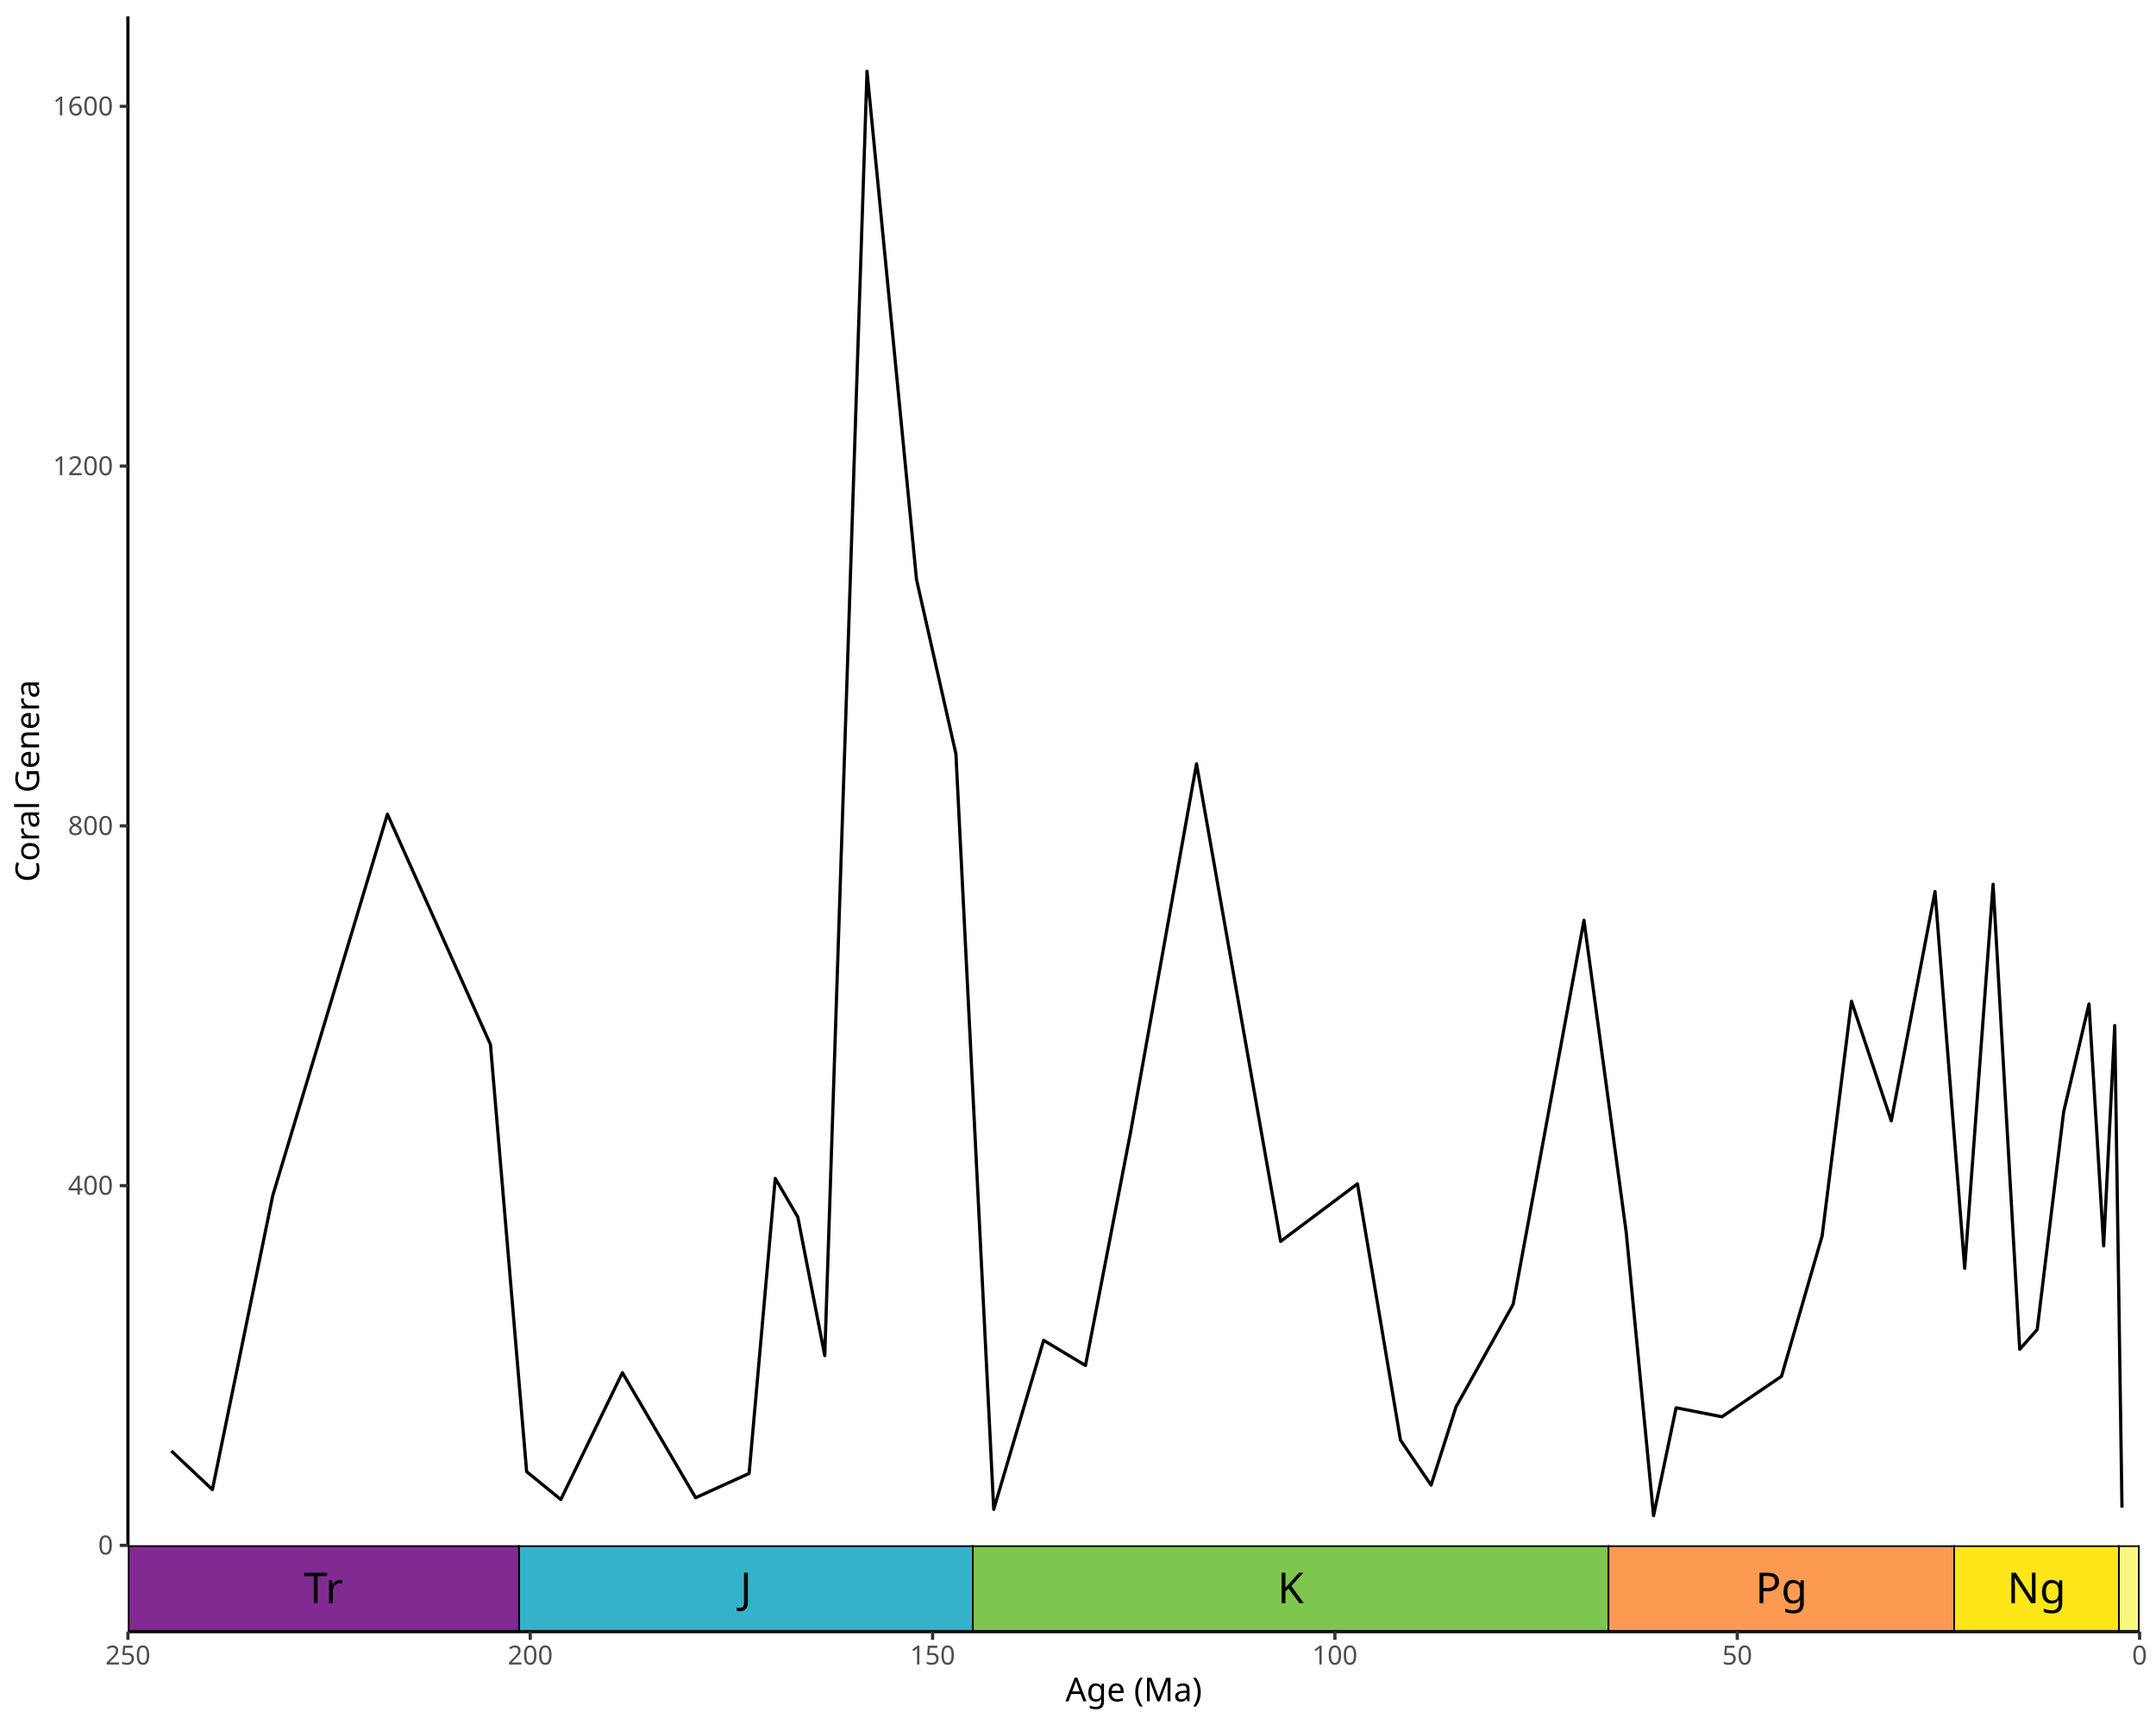
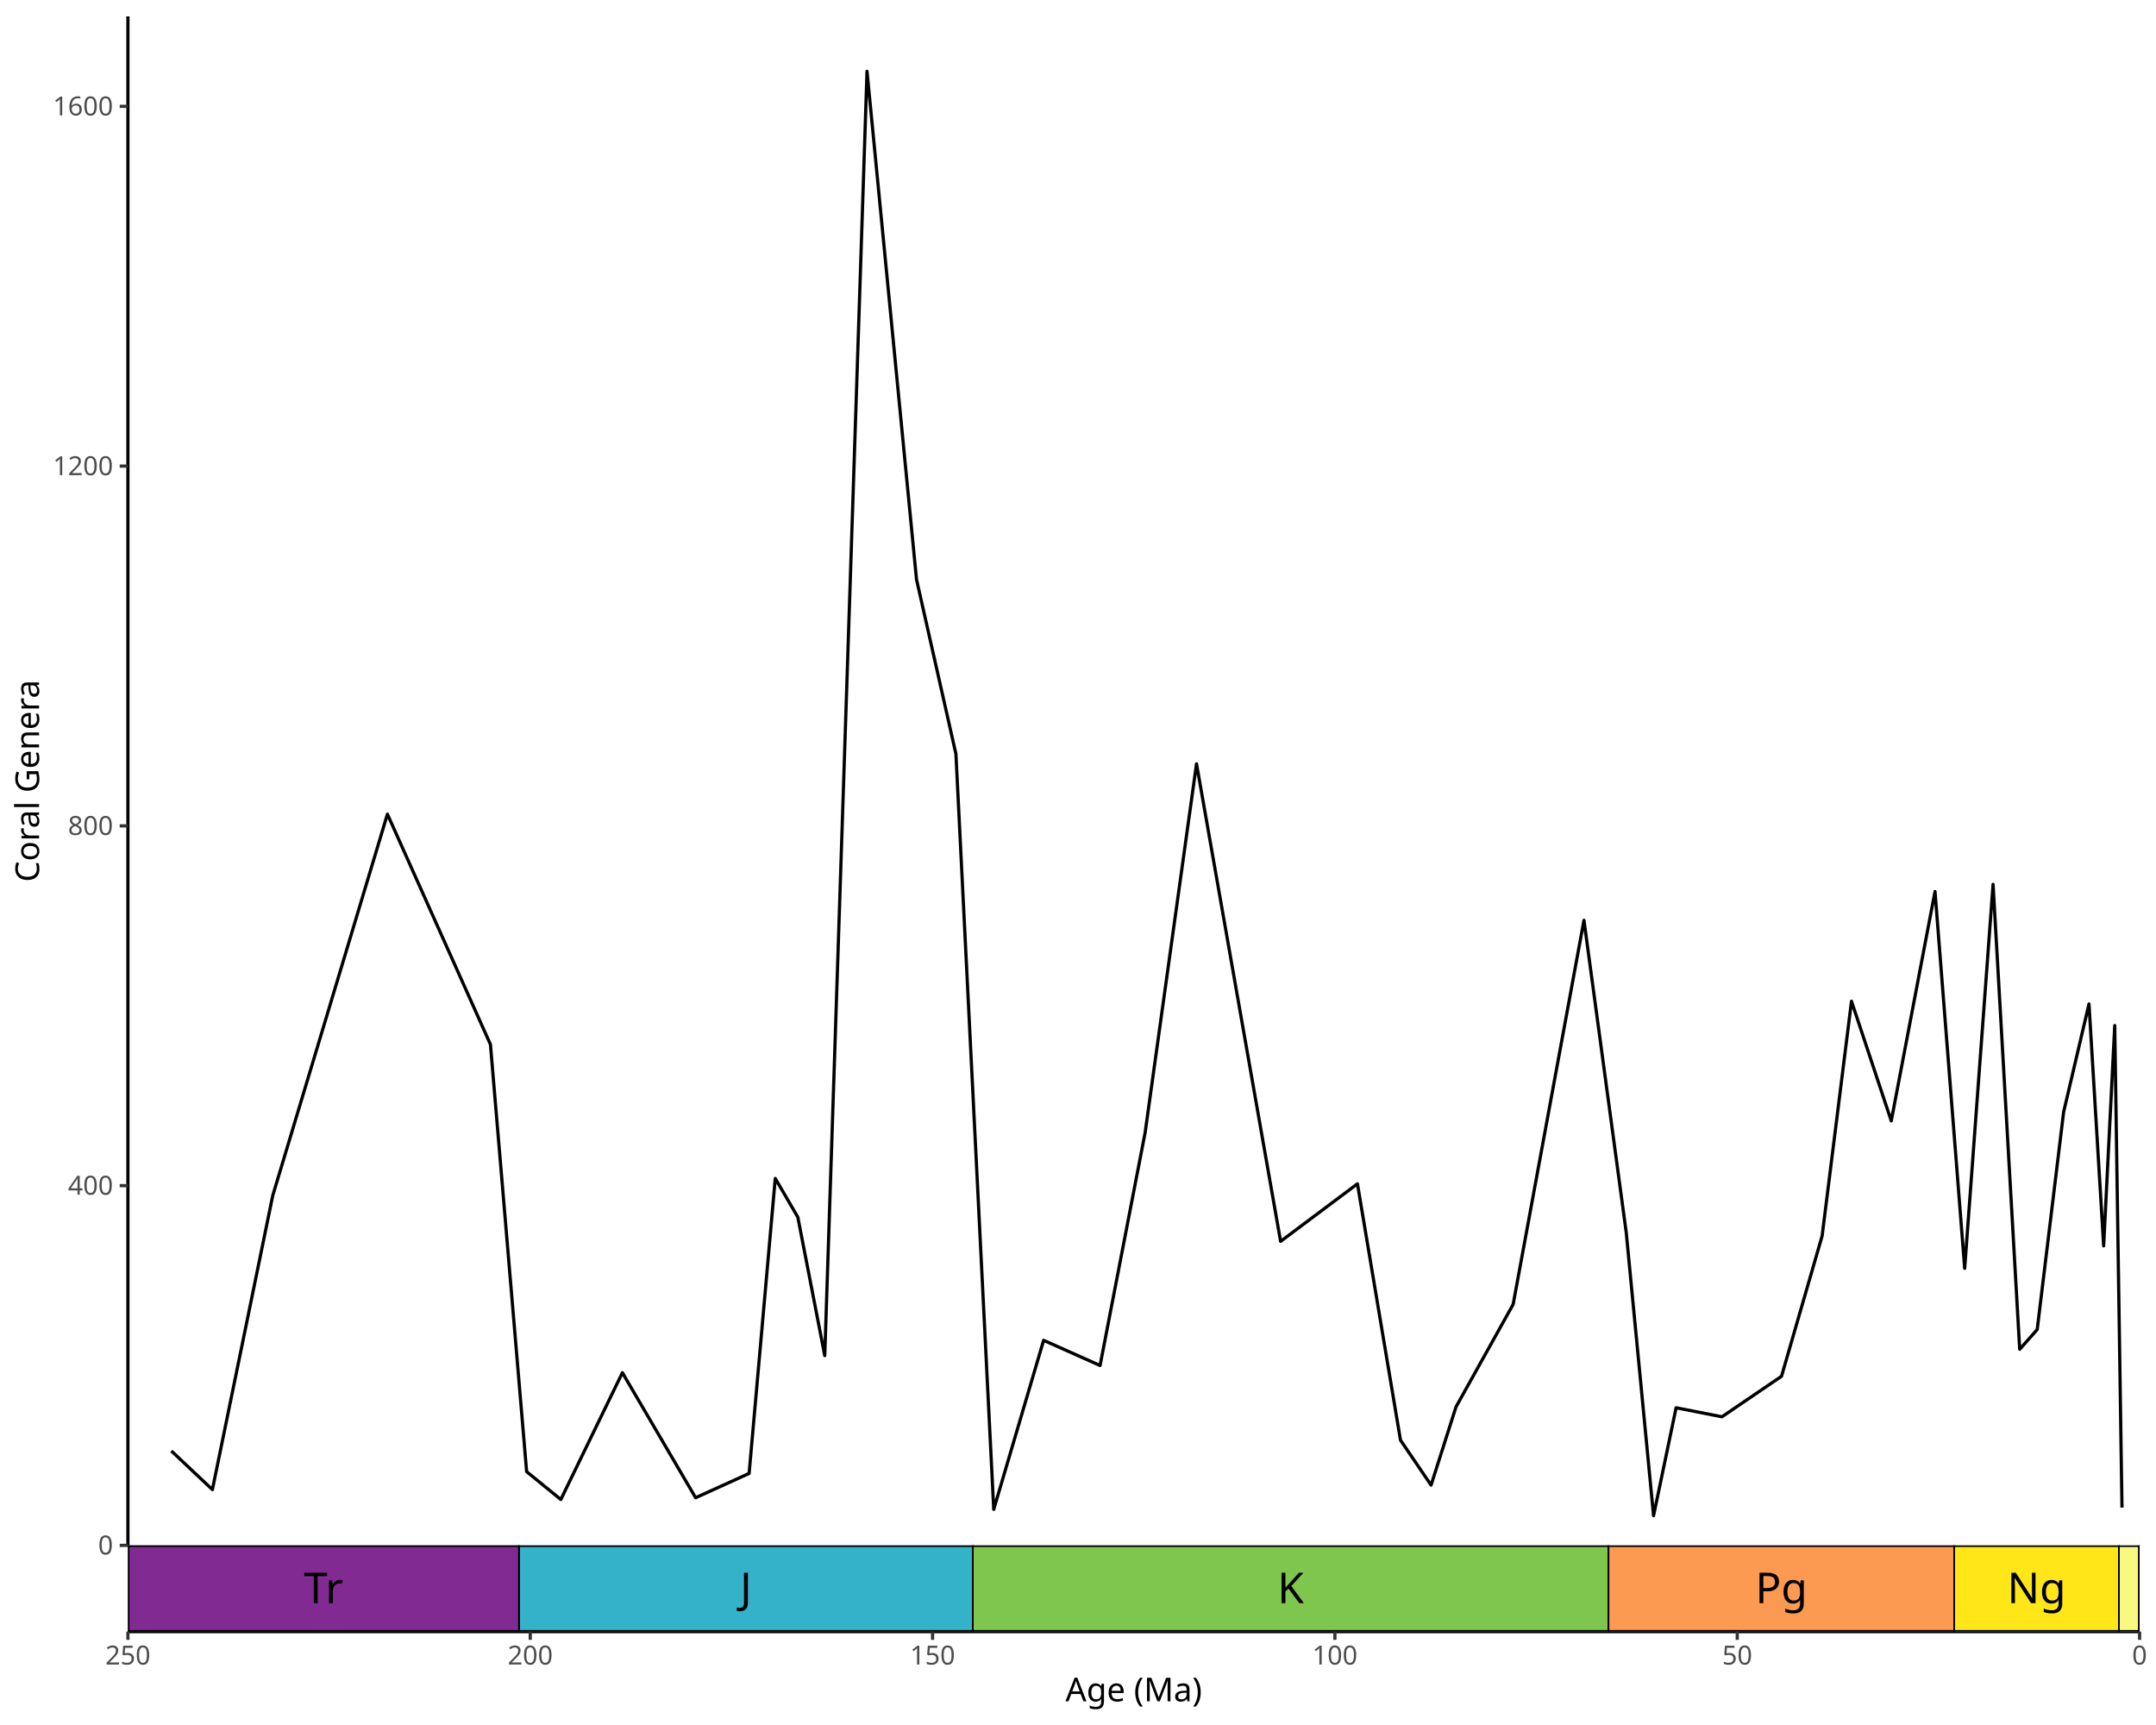
<svg xmlns="http://www.w3.org/2000/svg" class="svglite" data-engine-version="2.0" width="720.00pt" height="576.00pt" viewBox="0 0 720.00 576.00">
  <defs>
    <style type="text/css">
    .svglite line, .svglite polyline, .svglite polygon, .svglite path, .svglite rect, .svglite circle {
      fill: none;
      stroke: #000000;
      stroke-linecap: round;
      stroke-linejoin: round;
      stroke-miterlimit: 10.00;
    }
  </style>
  </defs>
  <rect width="100%" height="100%" style="stroke: none; fill: #FFFFFF;" />
  <defs>
    <clipPath id="cpMC4wMHw3MjAuMDB8MC4wMHw1NzYuMDA=">
      <rect x="0.00" y="0.00" width="720.00" height="576.00" />
    </clipPath>
  </defs>
  <g clip-path="url(#cpMC4wMHw3MjAuMDB8MC4wMHw1NzYuMDA=)">
    <rect x="0" y="0.00" width="720.00" height="576.00" style="stroke-width: 1.07; stroke: #FFFFFF; fill: #FFFFFF;" />
  </g>
  <defs>
    <clipPath id="cpNDIuNzJ8NzE0LjUyfDUuNDh8NTE2LjAy">
      <rect x="42.72" y="5.48" width="671.80" height="510.54" />
    </clipPath>
  </defs>
  <g clip-path="url(#cpNDIuNzJ8NzE0LjUyfDUuNDh8NTE2LjAy)">
    <rect x="42.72" y="5.48" width="671.80" height="510.54" style="stroke-width: 1.07; stroke: none; fill: #FFFFFF;" />
-     <polyline points="57.23,484.49 70.93,497.40 91.09,399.20 129.38,271.86 163.78,348.74 175.87,491.40 187.29,500.71 207.85,458.36 232.30,500.11 250.17,492.00 258.90,393.49 266.43,406.41 275.43,452.66 289.54,23.80 306.07,193.48 319.23,251.74 331.86,504.01 348.52,447.55 362.50,455.96 377.54,378.18 399.58,255.05 427.66,414.51 453.32,395.29 467.70,480.89 477.91,495.90 486.24,469.77 505.32,435.54 528.97,307.30 543.08,411.51 552.21,506.11 559.74,470.07 575.05,473.08 594.94,459.56 608.50,412.71 618.31,334.33 631.59,374.27 646.20,297.69 656.11,423.52 665.60,295.29 674.49,450.55 680.33,443.95 689.16,371.27 697.62,335.23 702.52,416.02 706.22,342.44 708.64,503.41 " style="stroke-width: 1.07; stroke-linecap: butt;" />
+     <polyline points="57.23,484.49 70.93,497.40 91.09,399.20 129.38,271.86 163.78,348.74 175.87,491.40 187.29,500.71 207.85,458.36 232.30,500.11 250.17,492.00 258.90,393.49 266.43,406.41 275.43,452.66 289.54,23.80 306.07,193.48 319.23,251.74 331.86,504.01 348.52,447.55 367.37,455.96 382.42,378.18 399.58,255.05 427.66,414.51 453.32,395.29 467.70,480.89 477.91,495.90 486.24,469.77 505.32,435.54 528.97,307.30 543.08,411.51 552.21,506.11 559.74,470.07 575.05,473.08 594.94,459.56 608.50,412.71 618.31,334.33 631.59,374.27 646.20,297.69 656.11,423.52 665.59,295.29 674.48,450.55 680.33,443.95 689.16,371.27 697.62,335.23 702.52,416.02 706.22,342.44 708.64,503.41 " style="stroke-width: 1.07; stroke-linecap: butt;" />
  </g>
  <g clip-path="url(#cpMC4wMHw3MjAuMDB8MC4wMHw1NzYuMDA=)">
</g>
  <defs>
    <clipPath id="cpMC4wMHw1LjQ4fDAuMDB8NS40OA==">
      <rect x="0" y="0.00" width="5.48" height="5.48" />
    </clipPath>
  </defs>
  <g clip-path="url(#cpMC4wMHw1LjQ4fDAuMDB8NS40OA==)">
</g>
  <g clip-path="url(#cpMC4wMHw3MjAuMDB8MC4wMHw1NzYuMDA=)">
</g>
  <defs>
    <clipPath id="cpMC4wMHw1LjQ4fDUuNDh8NS40OA==">
      <rect x="0" y="5.48" width="5.48" height="0.00" />
    </clipPath>
  </defs>
  <g clip-path="url(#cpMC4wMHw1LjQ4fDUuNDh8NS40OA==)">
</g>
  <g clip-path="url(#cpMC4wMHw3MjAuMDB8MC4wMHw1NzYuMDA=)">
</g>
  <g clip-path="url(#cpMC4wMHw1LjQ4fDUuNDh8NS40OA==)">
</g>
  <g clip-path="url(#cpMC4wMHw3MjAuMDB8MC4wMHw1NzYuMDA=)">
</g>
  <defs>
    <clipPath id="cpMC4wMHw1LjQ4fDUuNDh8NTE2LjAy">
      <rect x="0" y="5.48" width="5.48" height="510.54" />
    </clipPath>
  </defs>
  <g clip-path="url(#cpMC4wMHw1LjQ4fDUuNDh8NTE2LjAy)">
</g>
  <defs>
    <clipPath id="cpMC4wMHwwLjAwfDUuNDh8NTE2LjAy">
      <rect x="0" y="5.48" width="0.00" height="510.54" />
    </clipPath>
  </defs>
  <g clip-path="url(#cpMC4wMHwwLjAwfDUuNDh8NTE2LjAy)">
</g>
  <g clip-path="url(#cpMC4wMHw1LjQ4fDUuNDh8NTE2LjAy)">
</g>
  <g clip-path="url(#cpMC4wMHw3MjAuMDB8MC4wMHw1NzYuMDA=)">
</g>
  <defs>
    <clipPath id="cpMC4wMHw1LjQ4fDU0NC44Mnw1NTcuNzk=">
      <rect x="0" y="544.82" width="5.48" height="12.97" />
    </clipPath>
  </defs>
  <g clip-path="url(#cpMC4wMHw1LjQ4fDU0NC44Mnw1NTcuNzk=)">
</g>
  <g clip-path="url(#cpMC4wMHw3MjAuMDB8MC4wMHw1NzYuMDA=)">
</g>
  <defs>
    <clipPath id="cpMC4wMHw1LjQ4fDU1Ny43OXw1NzAuNTI=">
      <rect x="0" y="557.79" width="5.48" height="12.73" />
    </clipPath>
  </defs>
  <g clip-path="url(#cpMC4wMHw1LjQ4fDU1Ny43OXw1NzAuNTI=)">
</g>
  <g clip-path="url(#cpMC4wMHw3MjAuMDB8MC4wMHw1NzYuMDA=)">
</g>
  <defs>
    <clipPath id="cpMC4wMHw1LjQ4fDU3MC41Mnw1NzYuMDA=">
      <rect x="0" y="570.52" width="5.48" height="5.48" />
    </clipPath>
  </defs>
  <g clip-path="url(#cpMC4wMHw1LjQ4fDU3MC41Mnw1NzYuMDA=)">
</g>
  <g clip-path="url(#cpMC4wMHw3MjAuMDB8MC4wMHw1NzYuMDA=)">
</g>
  <defs>
    <clipPath id="cpNS40OHwxOC4yMXwwLjAwfDUuNDg=">
      <rect x="5.48" y="0.00" width="12.73" height="5.48" />
    </clipPath>
  </defs>
  <g clip-path="url(#cpNS40OHwxOC4yMXwwLjAwfDUuNDg=)">
</g>
  <g clip-path="url(#cpMC4wMHw3MjAuMDB8MC4wMHw1NzYuMDA=)">
</g>
  <defs>
    <clipPath id="cpNS40OHwxOC4yMXw1LjQ4fDUuNDg=">
      <rect x="5.48" y="5.48" width="12.73" height="0.00" />
    </clipPath>
  </defs>
  <g clip-path="url(#cpNS40OHwxOC4yMXw1LjQ4fDUuNDg=)">
</g>
  <g clip-path="url(#cpMC4wMHw3MjAuMDB8MC4wMHw1NzYuMDA=)">
</g>
  <g clip-path="url(#cpNS40OHwxOC4yMXw1LjQ4fDUuNDg=)">
</g>
  <g clip-path="url(#cpMC4wMHw3MjAuMDB8MC4wMHw1NzYuMDA=)">
</g>
  <defs>
    <clipPath id="cpNS40OHwxOC4yMXw1LjQ4fDUxNi4wMg==">
      <rect x="5.48" y="5.48" width="12.73" height="510.54" />
    </clipPath>
  </defs>
  <g clip-path="url(#cpNS40OHwxOC4yMXw1LjQ4fDUxNi4wMg==)">
</g>
  <g clip-path="url(#cpMC4wMHw3MjAuMDB8MC4wMHw1NzYuMDA=)">
    <text transform="translate(13.05,260.75) rotate(-90)" text-anchor="middle" style="font-size: 11.00px; font-family: sans;" textLength="66.04px" lengthAdjust="spacingAndGlyphs">Coral Genera</text>
  </g>
  <g clip-path="url(#cpNS40OHwxOC4yMXw1LjQ4fDUxNi4wMg==)">
</g>
  <defs>
    <clipPath id="cpNS40OHw1LjQ4fDUuNDh8NTE2LjAy">
      <rect x="5.48" y="5.48" width="0.00" height="510.54" />
    </clipPath>
  </defs>
  <g clip-path="url(#cpNS40OHw1LjQ4fDUuNDh8NTE2LjAy)">
</g>
  <g clip-path="url(#cpNS40OHwxOC4yMXw1LjQ4fDUxNi4wMg==)">
</g>
  <g clip-path="url(#cpMC4wMHw3MjAuMDB8MC4wMHw1NzYuMDA=)">
</g>
  <defs>
    <clipPath id="cpNS40OHwxOC4yMXw1NDQuODJ8NTU3Ljc5">
      <rect x="5.48" y="544.82" width="12.73" height="12.97" />
    </clipPath>
  </defs>
  <g clip-path="url(#cpNS40OHwxOC4yMXw1NDQuODJ8NTU3Ljc5)">
</g>
  <g clip-path="url(#cpMC4wMHw3MjAuMDB8MC4wMHw1NzYuMDA=)">
</g>
  <defs>
    <clipPath id="cpNS40OHwxOC4yMXw1NTcuNzl8NTcwLjUy">
      <rect x="5.48" y="557.79" width="12.73" height="12.73" />
    </clipPath>
  </defs>
  <g clip-path="url(#cpNS40OHwxOC4yMXw1NTcuNzl8NTcwLjUy)">
</g>
  <g clip-path="url(#cpMC4wMHw3MjAuMDB8MC4wMHw1NzYuMDA=)">
</g>
  <defs>
    <clipPath id="cpNS40OHwxOC4yMXw1NzAuNTJ8NTc2LjAw">
      <rect x="5.48" y="570.52" width="12.73" height="5.48" />
    </clipPath>
  </defs>
  <g clip-path="url(#cpNS40OHwxOC4yMXw1NzAuNTJ8NTc2LjAw)">
</g>
  <g clip-path="url(#cpMC4wMHw3MjAuMDB8MC4wMHw1NzYuMDA=)">
</g>
  <defs>
    <clipPath id="cpMTguMjF8NDIuNzJ8MC4wMHw1LjQ4">
      <rect x="18.21" y="0.00" width="24.51" height="5.48" />
    </clipPath>
  </defs>
  <g clip-path="url(#cpMTguMjF8NDIuNzJ8MC4wMHw1LjQ4)">
</g>
  <g clip-path="url(#cpMC4wMHw3MjAuMDB8MC4wMHw1NzYuMDA=)">
</g>
  <defs>
    <clipPath id="cpMTguMjF8NDIuNzJ8NS40OHw1LjQ4">
      <rect x="18.21" y="5.48" width="24.51" height="0.00" />
    </clipPath>
  </defs>
  <g clip-path="url(#cpMTguMjF8NDIuNzJ8NS40OHw1LjQ4)">
</g>
  <g clip-path="url(#cpMC4wMHw3MjAuMDB8MC4wMHw1NzYuMDA=)">
</g>
  <g clip-path="url(#cpMTguMjF8NDIuNzJ8NS40OHw1LjQ4)">
</g>
  <g clip-path="url(#cpMC4wMHw3MjAuMDB8MC4wMHw1NzYuMDA=)">
</g>
  <defs>
    <clipPath id="cpMTguMjF8NDIuNzJ8NS40OHw1MTYuMDI=">
      <rect x="18.21" y="5.48" width="24.51" height="510.54" />
    </clipPath>
  </defs>
  <g clip-path="url(#cpMTguMjF8NDIuNzJ8NS40OHw1MTYuMDI=)">
</g>
  <g clip-path="url(#cpMC4wMHw3MjAuMDB8MC4wMHw1NzYuMDA=)">
    <polyline points="42.72,516.02 42.72,5.48 " style="stroke-width: 1.07; stroke-linecap: butt;" />
    <text x="37.79" y="519.05" text-anchor="end" style="font-size: 8.80px; fill: #4D4D4D; font-family: sans;" textLength="4.89px" lengthAdjust="spacingAndGlyphs">0</text>
    <text x="37.79" y="398.92" text-anchor="end" style="font-size: 8.80px; fill: #4D4D4D; font-family: sans;" textLength="14.68px" lengthAdjust="spacingAndGlyphs">400</text>
    <text x="37.79" y="278.80" text-anchor="end" style="font-size: 8.80px; fill: #4D4D4D; font-family: sans;" textLength="14.68px" lengthAdjust="spacingAndGlyphs">800</text>
    <text x="37.79" y="158.67" text-anchor="end" style="font-size: 8.80px; fill: #4D4D4D; font-family: sans;" textLength="19.58px" lengthAdjust="spacingAndGlyphs">1200</text>
    <text x="37.79" y="38.54" text-anchor="end" style="font-size: 8.80px; fill: #4D4D4D; font-family: sans;" textLength="19.58px" lengthAdjust="spacingAndGlyphs">1600</text>
    <polyline points="39.98,516.02 42.72,516.02 " style="stroke-width: 1.07; stroke: #333333; stroke-linecap: butt;" />
    <polyline points="39.98,395.90 42.72,395.90 " style="stroke-width: 1.07; stroke: #333333; stroke-linecap: butt;" />
    <polyline points="39.98,275.77 42.72,275.77 " style="stroke-width: 1.07; stroke: #333333; stroke-linecap: butt;" />
    <polyline points="39.98,155.64 42.72,155.64 " style="stroke-width: 1.07; stroke: #333333; stroke-linecap: butt;" />
    <polyline points="39.98,35.51 42.72,35.51 " style="stroke-width: 1.07; stroke: #333333; stroke-linecap: butt;" />
  </g>
  <g clip-path="url(#cpMTguMjF8NDIuNzJ8NS40OHw1MTYuMDI=)">
</g>
  <defs>
    <clipPath id="cpMTguMjF8MTguMjF8NS40OHw1MTYuMDI=">
      <rect x="18.21" y="5.48" width="0.00" height="510.54" />
    </clipPath>
  </defs>
  <g clip-path="url(#cpMTguMjF8MTguMjF8NS40OHw1MTYuMDI=)">
</g>
  <g clip-path="url(#cpMTguMjF8NDIuNzJ8NS40OHw1MTYuMDI=)">
</g>
  <g clip-path="url(#cpMC4wMHw3MjAuMDB8MC4wMHw1NzYuMDA=)">
</g>
  <defs>
    <clipPath id="cpMTguMjF8NDIuNzJ8NTQ0LjgyfDU1Ny43OQ==">
      <rect x="18.21" y="544.82" width="24.51" height="12.97" />
    </clipPath>
  </defs>
  <g clip-path="url(#cpMTguMjF8NDIuNzJ8NTQ0LjgyfDU1Ny43OQ==)">
</g>
  <g clip-path="url(#cpMC4wMHw3MjAuMDB8MC4wMHw1NzYuMDA=)">
</g>
  <defs>
    <clipPath id="cpMTguMjF8NDIuNzJ8NTU3Ljc5fDU3MC41Mg==">
      <rect x="18.21" y="557.79" width="24.51" height="12.73" />
    </clipPath>
  </defs>
  <g clip-path="url(#cpMTguMjF8NDIuNzJ8NTU3Ljc5fDU3MC41Mg==)">
</g>
  <g clip-path="url(#cpMC4wMHw3MjAuMDB8MC4wMHw1NzYuMDA=)">
</g>
  <defs>
    <clipPath id="cpMTguMjF8NDIuNzJ8NTcwLjUyfDU3Ni4wMA==">
      <rect x="18.21" y="570.52" width="24.51" height="5.48" />
    </clipPath>
  </defs>
  <g clip-path="url(#cpMTguMjF8NDIuNzJ8NTcwLjUyfDU3Ni4wMA==)">
</g>
  <g clip-path="url(#cpMC4wMHw3MjAuMDB8MC4wMHw1NzYuMDA=)">
</g>
  <defs>
    <clipPath id="cpNDIuNzJ8NzE0LjUyfDAuMDB8NS40OA==">
      <rect x="42.72" y="0.00" width="671.80" height="5.48" />
    </clipPath>
  </defs>
  <g clip-path="url(#cpNDIuNzJ8NzE0LjUyfDAuMDB8NS40OA==)">
</g>
  <g clip-path="url(#cpMC4wMHw3MjAuMDB8MC4wMHw1NzYuMDA=)">
</g>
  <g clip-path="url(#cpNDIuNzJ8NzE0LjUyfDAuMDB8NS40OA==)">
</g>
  <g clip-path="url(#cpMC4wMHw3MjAuMDB8MC4wMHw1NzYuMDA=)">
</g>
  <g clip-path="url(#cpNDIuNzJ8NzE0LjUyfDAuMDB8NS40OA==)">
</g>
  <defs>
    <clipPath id="cpNDIuNzJ8NzE0LjUyfDAuMDB8MC4wMA==">
      <rect x="42.72" y="0.00" width="671.80" height="0.00" />
    </clipPath>
  </defs>
  <g clip-path="url(#cpNDIuNzJ8NzE0LjUyfDAuMDB8MC4wMA==)">
</g>
  <g clip-path="url(#cpNDIuNzJ8NzE0LjUyfDAuMDB8NS40OA==)">
</g>
  <g clip-path="url(#cpMC4wMHw3MjAuMDB8MC4wMHw1NzYuMDA=)">
</g>
  <defs>
    <clipPath id="cpNDIuNzJ8NzE0LjUyfDUuNDh8NS40OA==">
      <rect x="42.72" y="5.48" width="671.80" height="0.00" />
    </clipPath>
  </defs>
  <g clip-path="url(#cpNDIuNzJ8NzE0LjUyfDUuNDh8NS40OA==)">
</g>
  <g clip-path="url(#cpMC4wMHw3MjAuMDB8MC4wMHw1NzYuMDA=)">
</g>
  <g clip-path="url(#cpNDIuNzJ8NzE0LjUyfDUuNDh8NS40OA==)">
</g>
  <g clip-path="url(#cpMC4wMHw3MjAuMDB8MC4wMHw1NzYuMDA=)">
</g>
  <g clip-path="url(#cpNDIuNzJ8NzE0LjUyfDUuNDh8NS40OA==)">
</g>
  <g clip-path="url(#cpMC4wMHw3MjAuMDB8MC4wMHw1NzYuMDA=)">
</g>
  <g clip-path="url(#cpNDIuNzJ8NzE0LjUyfDUuNDh8NS40OA==)">
</g>
  <g clip-path="url(#cpMC4wMHw3MjAuMDB8MC4wMHw1NzYuMDA=)">
</g>
  <defs>
    <clipPath id="cpNDIuNzJ8NzE0LjUyfDU0NC44Mnw1NTcuNzk=">
      <rect x="42.72" y="544.82" width="671.80" height="12.97" />
    </clipPath>
  </defs>
  <g clip-path="url(#cpNDIuNzJ8NzE0LjUyfDU0NC44Mnw1NTcuNzk=)">
</g>
  <g clip-path="url(#cpMC4wMHw3MjAuMDB8MC4wMHw1NzYuMDA=)">
    <polyline points="42.72,544.82 714.52,544.82 " style="stroke-width: 1.07; stroke-linecap: butt;" />
    <polyline points="714.52,547.56 714.52,544.82 " style="stroke-width: 1.07; stroke: #333333; stroke-linecap: butt;" />
    <polyline points="580.16,547.56 580.16,544.82 " style="stroke-width: 1.07; stroke: #333333; stroke-linecap: butt;" />
    <polyline points="445.80,547.56 445.80,544.82 " style="stroke-width: 1.07; stroke: #333333; stroke-linecap: butt;" />
    <polyline points="311.44,547.56 311.44,544.82 " style="stroke-width: 1.07; stroke: #333333; stroke-linecap: butt;" />
    <polyline points="177.08,547.56 177.08,544.82 " style="stroke-width: 1.07; stroke: #333333; stroke-linecap: butt;" />
    <polyline points="42.72,547.56 42.72,544.82 " style="stroke-width: 1.07; stroke: #333333; stroke-linecap: butt;" />
    <text x="714.52" y="555.81" text-anchor="middle" style="font-size: 8.80px; fill: #4D4D4D; font-family: sans;" textLength="4.89px" lengthAdjust="spacingAndGlyphs">0</text>
    <text x="580.16" y="555.81" text-anchor="middle" style="font-size: 8.80px; fill: #4D4D4D; font-family: sans;" textLength="9.79px" lengthAdjust="spacingAndGlyphs">50</text>
    <text x="445.80" y="555.81" text-anchor="middle" style="font-size: 8.80px; fill: #4D4D4D; font-family: sans;" textLength="14.68px" lengthAdjust="spacingAndGlyphs">100</text>
    <text x="311.44" y="555.81" text-anchor="middle" style="font-size: 8.80px; fill: #4D4D4D; font-family: sans;" textLength="14.68px" lengthAdjust="spacingAndGlyphs">150</text>
    <text x="177.08" y="555.81" text-anchor="middle" style="font-size: 8.80px; fill: #4D4D4D; font-family: sans;" textLength="14.68px" lengthAdjust="spacingAndGlyphs">200</text>
    <text x="42.72" y="555.81" text-anchor="middle" style="font-size: 8.80px; fill: #4D4D4D; font-family: sans;" textLength="14.68px" lengthAdjust="spacingAndGlyphs">250</text>
  </g>
  <g clip-path="url(#cpNDIuNzJ8NzE0LjUyfDU0NC44Mnw1NTcuNzk=)">
</g>
  <g clip-path="url(#cpMC4wMHw3MjAuMDB8MC4wMHw1NzYuMDA=)">
</g>
  <defs>
    <clipPath id="cpNDIuNzJ8NzE0LjUyfDU1Ny43OXw1NzAuNTI=">
      <rect x="42.72" y="557.79" width="671.80" height="12.73" />
    </clipPath>
  </defs>
  <g clip-path="url(#cpNDIuNzJ8NzE0LjUyfDU1Ny43OXw1NzAuNTI=)">
</g>
  <g clip-path="url(#cpMC4wMHw3MjAuMDB8MC4wMHw1NzYuMDA=)">
    <text x="378.62" y="568.10" text-anchor="middle" style="font-size: 11.00px; font-family: sans;" textLength="45.24px" lengthAdjust="spacingAndGlyphs">Age (Ma)</text>
  </g>
  <g clip-path="url(#cpNDIuNzJ8NzE0LjUyfDU1Ny43OXw1NzAuNTI=)">
</g>
  <g clip-path="url(#cpMC4wMHw3MjAuMDB8MC4wMHw1NzYuMDA=)">
</g>
  <defs>
    <clipPath id="cpNDIuNzJ8NzE0LjUyfDU3MC41Mnw1NzYuMDA=">
      <rect x="42.72" y="570.52" width="671.80" height="5.48" />
    </clipPath>
  </defs>
  <g clip-path="url(#cpNDIuNzJ8NzE0LjUyfDU3MC41Mnw1NzYuMDA=)">
</g>
  <g clip-path="url(#cpMC4wMHw3MjAuMDB8MC4wMHw1NzYuMDA=)">
</g>
  <g clip-path="url(#cpNDIuNzJ8NzE0LjUyfDU3MC41Mnw1NzYuMDA=)">
</g>
  <defs>
    <clipPath id="cpNDIuNzJ8NzE0LjUyfDU3Ni4wMHw1NzYuMDA=">
      <rect x="42.72" y="576.00" width="671.80" height="0.00" />
    </clipPath>
  </defs>
  <g clip-path="url(#cpNDIuNzJ8NzE0LjUyfDU3Ni4wMHw1NzYuMDA=)">
</g>
  <g clip-path="url(#cpNDIuNzJ8NzE0LjUyfDU3MC41Mnw1NzYuMDA=)">
</g>
  <g clip-path="url(#cpMC4wMHw3MjAuMDB8MC4wMHw1NzYuMDA=)">
</g>
  <defs>
    <clipPath id="cpNzE0LjUyfDcxNC41MnwwLjAwfDUuNDg=">
      <rect x="714.52" y="0.00" width="0.00" height="5.48" />
    </clipPath>
  </defs>
  <g clip-path="url(#cpNzE0LjUyfDcxNC41MnwwLjAwfDUuNDg=)">
</g>
  <g clip-path="url(#cpMC4wMHw3MjAuMDB8MC4wMHw1NzYuMDA=)">
</g>
  <defs>
    <clipPath id="cpNzE0LjUyfDcxNC41Mnw1LjQ4fDUuNDg=">
      <rect x="714.52" y="5.48" width="0.00" height="0.00" />
    </clipPath>
  </defs>
  <g clip-path="url(#cpNzE0LjUyfDcxNC41Mnw1LjQ4fDUuNDg=)">
</g>
  <g clip-path="url(#cpMC4wMHw3MjAuMDB8MC4wMHw1NzYuMDA=)">
</g>
  <g clip-path="url(#cpNzE0LjUyfDcxNC41Mnw1LjQ4fDUuNDg=)">
</g>
  <g clip-path="url(#cpMC4wMHw3MjAuMDB8MC4wMHw1NzYuMDA=)">
</g>
  <defs>
    <clipPath id="cpNzE0LjUyfDcxNC41Mnw1LjQ4fDUxNi4wMg==">
      <rect x="714.52" y="5.48" width="0.00" height="510.54" />
    </clipPath>
  </defs>
  <g clip-path="url(#cpNzE0LjUyfDcxNC41Mnw1LjQ4fDUxNi4wMg==)">
</g>
  <g clip-path="url(#cpMC4wMHw3MjAuMDB8MC4wMHw1NzYuMDA=)">
</g>
  <g clip-path="url(#cpNzE0LjUyfDcxNC41Mnw1LjQ4fDUxNi4wMg==)">
</g>
  <g clip-path="url(#cpMC4wMHw3MjAuMDB8MC4wMHw1NzYuMDA=)">
</g>
  <defs>
    <clipPath id="cpNzE0LjUyfDcxNC41Mnw1NDQuODJ8NTU3Ljc5">
      <rect x="714.52" y="544.82" width="0.00" height="12.97" />
    </clipPath>
  </defs>
  <g clip-path="url(#cpNzE0LjUyfDcxNC41Mnw1NDQuODJ8NTU3Ljc5)">
</g>
  <g clip-path="url(#cpMC4wMHw3MjAuMDB8MC4wMHw1NzYuMDA=)">
</g>
  <defs>
    <clipPath id="cpNzE0LjUyfDcxNC41Mnw1NTcuNzl8NTcwLjUy">
      <rect x="714.52" y="557.79" width="0.00" height="12.73" />
    </clipPath>
  </defs>
  <g clip-path="url(#cpNzE0LjUyfDcxNC41Mnw1NTcuNzl8NTcwLjUy)">
</g>
  <g clip-path="url(#cpMC4wMHw3MjAuMDB8MC4wMHw1NzYuMDA=)">
</g>
  <defs>
    <clipPath id="cpNzE0LjUyfDcxNC41Mnw1NzAuNTJ8NTc2LjAw">
      <rect x="714.52" y="570.52" width="0.00" height="5.48" />
    </clipPath>
  </defs>
  <g clip-path="url(#cpNzE0LjUyfDcxNC41Mnw1NzAuNTJ8NTc2LjAw)">
</g>
  <g clip-path="url(#cpMC4wMHw3MjAuMDB8MC4wMHw1NzYuMDA=)">
</g>
  <g clip-path="url(#cpNzE0LjUyfDcxNC41MnwwLjAwfDUuNDg=)">
</g>
  <g clip-path="url(#cpMC4wMHw3MjAuMDB8MC4wMHw1NzYuMDA=)">
</g>
  <g clip-path="url(#cpNzE0LjUyfDcxNC41Mnw1LjQ4fDUuNDg=)">
</g>
  <g clip-path="url(#cpMC4wMHw3MjAuMDB8MC4wMHw1NzYuMDA=)">
</g>
  <g clip-path="url(#cpNzE0LjUyfDcxNC41Mnw1LjQ4fDUuNDg=)">
</g>
  <g clip-path="url(#cpMC4wMHw3MjAuMDB8MC4wMHw1NzYuMDA=)">
</g>
  <g clip-path="url(#cpNzE0LjUyfDcxNC41Mnw1LjQ4fDUxNi4wMg==)">
</g>
  <g clip-path="url(#cpMC4wMHw3MjAuMDB8MC4wMHw1NzYuMDA=)">
</g>
  <g clip-path="url(#cpNzE0LjUyfDcxNC41Mnw1LjQ4fDUxNi4wMg==)">
</g>
  <g clip-path="url(#cpMC4wMHw3MjAuMDB8MC4wMHw1NzYuMDA=)">
</g>
  <g clip-path="url(#cpNzE0LjUyfDcxNC41Mnw1NDQuODJ8NTU3Ljc5)">
</g>
  <g clip-path="url(#cpMC4wMHw3MjAuMDB8MC4wMHw1NzYuMDA=)">
</g>
  <g clip-path="url(#cpNzE0LjUyfDcxNC41Mnw1NTcuNzl8NTcwLjUy)">
</g>
  <g clip-path="url(#cpMC4wMHw3MjAuMDB8MC4wMHw1NzYuMDA=)">
</g>
  <g clip-path="url(#cpNzE0LjUyfDcxNC41Mnw1NzAuNTJ8NTc2LjAw)">
</g>
  <g clip-path="url(#cpMC4wMHw3MjAuMDB8MC4wMHw1NzYuMDA=)">
</g>
  <defs>
    <clipPath id="cpNzE0LjUyfDcyMC4wMHwwLjAwfDUuNDg=">
      <rect x="714.52" y="0.00" width="5.48" height="5.48" />
    </clipPath>
  </defs>
  <g clip-path="url(#cpNzE0LjUyfDcyMC4wMHwwLjAwfDUuNDg=)">
</g>
  <g clip-path="url(#cpMC4wMHw3MjAuMDB8MC4wMHw1NzYuMDA=)">
</g>
  <defs>
    <clipPath id="cpNzE0LjUyfDcyMC4wMHw1LjQ4fDUuNDg=">
      <rect x="714.52" y="5.48" width="5.48" height="0.00" />
    </clipPath>
  </defs>
  <g clip-path="url(#cpNzE0LjUyfDcyMC4wMHw1LjQ4fDUuNDg=)">
</g>
  <g clip-path="url(#cpMC4wMHw3MjAuMDB8MC4wMHw1NzYuMDA=)">
</g>
  <g clip-path="url(#cpNzE0LjUyfDcyMC4wMHw1LjQ4fDUuNDg=)">
</g>
  <g clip-path="url(#cpMC4wMHw3MjAuMDB8MC4wMHw1NzYuMDA=)">
</g>
  <defs>
    <clipPath id="cpNzE0LjUyfDcyMC4wMHw1LjQ4fDUxNi4wMg==">
      <rect x="714.52" y="5.48" width="5.48" height="510.54" />
    </clipPath>
  </defs>
  <g clip-path="url(#cpNzE0LjUyfDcyMC4wMHw1LjQ4fDUxNi4wMg==)">
</g>
  <defs>
    <clipPath id="cpNzIwLjAwfDcyMC4wMHw1LjQ4fDUxNi4wMg==">
      <rect x="720.00" y="5.48" width="0.00" height="510.54" />
    </clipPath>
  </defs>
  <g clip-path="url(#cpNzIwLjAwfDcyMC4wMHw1LjQ4fDUxNi4wMg==)">
</g>
  <g clip-path="url(#cpNzE0LjUyfDcyMC4wMHw1LjQ4fDUxNi4wMg==)">
</g>
  <g clip-path="url(#cpMC4wMHw3MjAuMDB8MC4wMHw1NzYuMDA=)">
</g>
  <defs>
    <clipPath id="cpNzE0LjUyfDcyMC4wMHw1NDQuODJ8NTU3Ljc5">
      <rect x="714.52" y="544.82" width="5.48" height="12.97" />
    </clipPath>
  </defs>
  <g clip-path="url(#cpNzE0LjUyfDcyMC4wMHw1NDQuODJ8NTU3Ljc5)">
</g>
  <g clip-path="url(#cpMC4wMHw3MjAuMDB8MC4wMHw1NzYuMDA=)">
</g>
  <defs>
    <clipPath id="cpNzE0LjUyfDcyMC4wMHw1NTcuNzl8NTcwLjUy">
      <rect x="714.52" y="557.79" width="5.48" height="12.73" />
    </clipPath>
  </defs>
  <g clip-path="url(#cpNzE0LjUyfDcyMC4wMHw1NTcuNzl8NTcwLjUy)">
</g>
  <g clip-path="url(#cpMC4wMHw3MjAuMDB8MC4wMHw1NzYuMDA=)">
</g>
  <defs>
    <clipPath id="cpNzE0LjUyfDcyMC4wMHw1NzAuNTJ8NTc2LjAw">
      <rect x="714.52" y="570.52" width="5.48" height="5.48" />
    </clipPath>
  </defs>
  <g clip-path="url(#cpNzE0LjUyfDcyMC4wMHw1NzAuNTJ8NTc2LjAw)">
</g>
  <g clip-path="url(#cpMC4wMHw3MjAuMDB8MC4wMHw1NzYuMDA=)">
</g>
  <defs>
    <clipPath id="cpNDIuNzJ8NzE0LjUyfDUxNi4wMnw1NDQuODI=">
      <rect x="42.72" y="516.02" width="671.80" height="28.80" />
    </clipPath>
  </defs>
  <g clip-path="url(#cpNDIuNzJ8NzE0LjUyfDUxNi4wMnw1NDQuODI=)">
    <rect x="707.59" y="516.02" width="6.93" height="28.80" style="stroke-width: 1.07; stroke: none; stroke-linecap: butt; stroke-linejoin: miter; fill: #F9F97F;" />
    <rect x="652.63" y="516.02" width="54.95" height="28.80" style="stroke-width: 1.07; stroke: none; stroke-linecap: butt; stroke-linejoin: miter; fill: #FFE619;" />
    <rect x="537.16" y="516.02" width="115.47" height="28.80" style="stroke-width: 1.07; stroke: none; stroke-linecap: butt; stroke-linejoin: miter; fill: #FD9A52;" />
    <rect x="324.88" y="516.02" width="212.29" height="28.80" style="stroke-width: 1.07; stroke: none; stroke-linecap: butt; stroke-linejoin: miter; fill: #7FC64E;" />
    <rect x="173.32" y="516.02" width="151.56" height="28.80" style="stroke-width: 1.07; stroke: none; stroke-linecap: butt; stroke-linejoin: miter; fill: #34B2C9;" />
    <rect x="37.61" y="516.02" width="135.71" height="28.80" style="stroke-width: 1.07; stroke: none; stroke-linecap: butt; stroke-linejoin: miter; fill: #812B92;" />
    <rect x="-88.69" y="516.02" width="126.29" height="28.80" style="stroke-width: 1.07; stroke: none; stroke-linecap: butt; stroke-linejoin: miter; fill: #F04028;" />
    <rect x="-249.92" y="516.02" width="161.23" height="28.80" style="stroke-width: 1.07; stroke: none; stroke-linecap: butt; stroke-linejoin: miter; fill: #67A599;" />
    <rect x="-411.96" y="516.02" width="162.04" height="28.80" style="stroke-width: 1.07; stroke: none; stroke-linecap: butt; stroke-linejoin: miter; fill: #CB8C37;" />
    <rect x="-478.06" y="516.02" width="66.11" height="28.80" style="stroke-width: 1.07; stroke: none; stroke-linecap: butt; stroke-linejoin: miter; fill: #B3E1B6;" />
    <rect x="-589.85" y="516.02" width="111.79" height="28.80" style="stroke-width: 1.07; stroke: none; stroke-linecap: butt; stroke-linejoin: miter; fill: #009270;" />
    <rect x="-733.35" y="516.02" width="143.50" height="28.80" style="stroke-width: 1.07; stroke: none; stroke-linecap: butt; stroke-linejoin: miter; fill: #7FA056;" />
-     <rect x="-991.86" y="516.02" width="258.51" height="28.80" style="stroke-width: 1.07; stroke: none; stroke-linecap: butt; stroke-linejoin: miter; fill: #FFC3E1;" />
-     <rect x="-1220.27" y="516.02" width="228.41" height="28.80" style="stroke-width: 1.07; stroke: none; stroke-linecap: butt; stroke-linejoin: miter; fill: #FFAFD7;" />
-     <rect x="-1972.69" y="516.02" width="752.42" height="28.80" style="stroke-width: 1.07; stroke: none; stroke-linecap: butt; stroke-linejoin: miter; fill: #FFA5D2;" />
-     <rect x="-2510.13" y="516.02" width="537.44" height="28.80" style="stroke-width: 1.07; stroke: none; stroke-linecap: butt; stroke-linejoin: miter; fill: #FFA5D2;" />
-     <rect x="-3047.57" y="516.02" width="537.44" height="28.80" style="stroke-width: 1.07; stroke: none; stroke-linecap: butt; stroke-linejoin: miter; fill: #FF98CC;" />
+     <rect x="-991.86" y="516.02" width="258.51" height="28.80" style="stroke-width: 1.07; stroke: none; stroke-linecap: butt; stroke-linejoin: miter; fill: #FED96A;" />
+     <rect x="-1220.27" y="516.02" width="228.41" height="28.80" style="stroke-width: 1.07; stroke: none; stroke-linecap: butt; stroke-linejoin: miter; fill: #FECC5C;" />
+     <rect x="-1972.69" y="516.02" width="752.42" height="28.80" style="stroke-width: 1.07; stroke: none; stroke-linecap: butt; stroke-linejoin: miter; fill: #FEBF4E;" />
+     <rect x="-2510.13" y="516.02" width="537.44" height="28.80" style="stroke-width: 1.07; stroke: none; stroke-linecap: butt; stroke-linejoin: miter; fill: #FED99A;" />
+     <rect x="-3047.57" y="516.02" width="537.44" height="28.80" style="stroke-width: 1.07; stroke: none; stroke-linecap: butt; stroke-linejoin: miter; fill: #F3CC8A;" />
    <line x1="714.52" y1="544.82" x2="714.52" y2="516.02" style="stroke-width: 0.53; stroke-linecap: butt;" />
    <line x1="707.59" y1="544.82" x2="707.59" y2="516.02" style="stroke-width: 0.53; stroke-linecap: butt;" />
    <line x1="652.63" y1="544.82" x2="652.63" y2="516.02" style="stroke-width: 0.53; stroke-linecap: butt;" />
    <line x1="537.16" y1="544.82" x2="537.16" y2="516.02" style="stroke-width: 0.53; stroke-linecap: butt;" />
    <line x1="324.88" y1="544.82" x2="324.88" y2="516.02" style="stroke-width: 0.53; stroke-linecap: butt;" />
    <line x1="173.32" y1="544.82" x2="173.32" y2="516.02" style="stroke-width: 0.53; stroke-linecap: butt;" />
    <line x1="37.61" y1="544.82" x2="37.61" y2="516.02" style="stroke-width: 0.53; stroke-linecap: butt;" />
    <line x1="-88.69" y1="544.82" x2="-88.69" y2="516.02" style="stroke-width: 0.53; stroke-linecap: butt;" />
    <line x1="-249.92" y1="544.82" x2="-249.92" y2="516.02" style="stroke-width: 0.53; stroke-linecap: butt;" />
    <line x1="-411.96" y1="544.82" x2="-411.96" y2="516.02" style="stroke-width: 0.53; stroke-linecap: butt;" />
    <line x1="-478.06" y1="544.82" x2="-478.06" y2="516.02" style="stroke-width: 0.53; stroke-linecap: butt;" />
    <line x1="-589.85" y1="544.82" x2="-589.85" y2="516.02" style="stroke-width: 0.53; stroke-linecap: butt;" />
    <line x1="-733.35" y1="544.82" x2="-733.35" y2="516.02" style="stroke-width: 0.53; stroke-linecap: butt;" />
    <line x1="-991.86" y1="544.82" x2="-991.86" y2="516.02" style="stroke-width: 0.53; stroke-linecap: butt;" />
    <line x1="-1220.27" y1="544.82" x2="-1220.27" y2="516.02" style="stroke-width: 0.53; stroke-linecap: butt;" />
    <line x1="-1972.69" y1="544.82" x2="-1972.69" y2="516.02" style="stroke-width: 0.53; stroke-linecap: butt;" />
    <line x1="-2510.13" y1="544.82" x2="-2510.13" y2="516.02" style="stroke-width: 0.53; stroke-linecap: butt;" />
    <line x1="707.59" y1="544.82" x2="707.59" y2="516.02" style="stroke-width: 0.53; stroke-linecap: butt;" />
    <line x1="652.63" y1="544.82" x2="652.63" y2="516.02" style="stroke-width: 0.53; stroke-linecap: butt;" />
    <line x1="537.16" y1="544.82" x2="537.16" y2="516.02" style="stroke-width: 0.53; stroke-linecap: butt;" />
    <line x1="324.88" y1="544.82" x2="324.88" y2="516.02" style="stroke-width: 0.53; stroke-linecap: butt;" />
    <line x1="173.32" y1="544.82" x2="173.32" y2="516.02" style="stroke-width: 0.53; stroke-linecap: butt;" />
    <line x1="37.61" y1="544.82" x2="37.61" y2="516.02" style="stroke-width: 0.53; stroke-linecap: butt;" />
    <line x1="-88.69" y1="544.82" x2="-88.69" y2="516.02" style="stroke-width: 0.53; stroke-linecap: butt;" />
    <line x1="-249.92" y1="544.82" x2="-249.92" y2="516.02" style="stroke-width: 0.53; stroke-linecap: butt;" />
    <line x1="-411.96" y1="544.82" x2="-411.96" y2="516.02" style="stroke-width: 0.53; stroke-linecap: butt;" />
    <line x1="-478.06" y1="544.82" x2="-478.06" y2="516.02" style="stroke-width: 0.53; stroke-linecap: butt;" />
    <line x1="-589.85" y1="544.82" x2="-589.85" y2="516.02" style="stroke-width: 0.53; stroke-linecap: butt;" />
    <line x1="-733.35" y1="544.82" x2="-733.35" y2="516.02" style="stroke-width: 0.53; stroke-linecap: butt;" />
    <line x1="-991.86" y1="544.82" x2="-991.86" y2="516.02" style="stroke-width: 0.53; stroke-linecap: butt;" />
    <line x1="-1220.27" y1="544.82" x2="-1220.27" y2="516.02" style="stroke-width: 0.53; stroke-linecap: butt;" />
    <line x1="-1972.69" y1="544.82" x2="-1972.69" y2="516.02" style="stroke-width: 0.53; stroke-linecap: butt;" />
    <line x1="-2510.13" y1="544.82" x2="-2510.13" y2="516.02" style="stroke-width: 0.53; stroke-linecap: butt;" />
    <text x="680.11" y="535.32" text-anchor="middle" style="font-size: 14.23px; font-family: sans;" textLength="18.19px" lengthAdjust="spacingAndGlyphs">Ng</text>
    <text x="594.90" y="535.32" text-anchor="middle" style="font-size: 14.23px; font-family: sans;" textLength="17.40px" lengthAdjust="spacingAndGlyphs">Pg</text>
    <text x="431.02" y="535.32" text-anchor="middle" style="font-size: 14.23px; font-family: sans;" textLength="9.49px" lengthAdjust="spacingAndGlyphs">K</text>
    <text x="249.10" y="535.32" text-anchor="middle" style="font-size: 14.23px; font-family: sans;" textLength="7.12px" lengthAdjust="spacingAndGlyphs">J</text>
    <text x="108.02" y="535.32" text-anchor="middle" style="font-size: 14.23px; font-family: sans;" textLength="13.43px" lengthAdjust="spacingAndGlyphs">Tr</text>
    <text x="-25.54" y="535.32" text-anchor="middle" style="font-size: 14.23px; font-family: sans;" textLength="9.49px" lengthAdjust="spacingAndGlyphs">P</text>
    <text x="-169.30" y="535.32" text-anchor="middle" style="font-size: 14.23px; font-family: sans;" textLength="10.28px" lengthAdjust="spacingAndGlyphs">C</text>
    <text x="-330.94" y="535.32" text-anchor="middle" style="font-size: 14.23px; font-family: sans;" textLength="10.28px" lengthAdjust="spacingAndGlyphs">D</text>
    <text x="-445.01" y="535.32" text-anchor="middle" style="font-size: 14.23px; font-family: sans;" textLength="9.49px" lengthAdjust="spacingAndGlyphs">S</text>
    <text x="-533.96" y="535.32" text-anchor="middle" style="font-size: 14.23px; font-family: sans;" textLength="11.07px" lengthAdjust="spacingAndGlyphs">O</text>
    <text x="-661.60" y="535.32" text-anchor="middle" style="font-size: 14.23px; font-family: sans;" textLength="22.13px" lengthAdjust="spacingAndGlyphs">Cm</text>
    <text x="-862.60" y="535.32" text-anchor="middle" style="font-size: 14.23px; font-family: sans;" textLength="9.49px" lengthAdjust="spacingAndGlyphs">E</text>
    <text x="-1106.06" y="535.32" text-anchor="middle" style="font-size: 14.23px; font-family: sans;" textLength="15.01px" lengthAdjust="spacingAndGlyphs">Cr</text>
    <text x="-1596.48" y="535.32" text-anchor="middle" style="font-size: 14.23px; font-family: sans;" textLength="8.69px" lengthAdjust="spacingAndGlyphs">T</text>
    <text x="-2241.41" y="535.32" text-anchor="middle" style="font-size: 14.23px; font-family: sans;" textLength="13.44px" lengthAdjust="spacingAndGlyphs">St</text>
    <text x="-2778.85" y="535.32" text-anchor="middle" style="font-size: 14.23px; font-family: sans;" textLength="16.61px" lengthAdjust="spacingAndGlyphs">Ec</text>
    <line x1="42.72" y1="544.82" x2="42.72" y2="516.02" style="stroke-width: 1.07; stroke-linecap: butt;" />
    <line x1="714.52" y1="544.82" x2="714.52" y2="516.02" style="stroke-width: 1.07; stroke-linecap: butt;" />
    <line x1="42.72" y1="516.02" x2="714.52" y2="516.02" style="stroke-width: 1.07; stroke-linecap: butt;" />
    <line x1="42.72" y1="544.82" x2="714.52" y2="544.82" style="stroke-width: 1.07; stroke-linecap: butt;" />
  </g>
  <g clip-path="url(#cpMC4wMHw3MjAuMDB8MC4wMHw1NzYuMDA=)">
</g>
  <g clip-path="url(#cpNDIuNzJ8NzE0LjUyfDUxNi4wMnw1NDQuODI=)">
</g>
  <g clip-path="url(#cpMC4wMHw3MjAuMDB8MC4wMHw1NzYuMDA=)">
</g>
  <g clip-path="url(#cpNDIuNzJ8NzE0LjUyfDUxNi4wMnw1NDQuODI=)">
</g>
  <g clip-path="url(#cpMC4wMHw3MjAuMDB8MC4wMHw1NzYuMDA=)">
</g>
  <g clip-path="url(#cpNDIuNzJ8NzE0LjUyfDUxNi4wMnw1NDQuODI=)">
</g>
  <g clip-path="url(#cpMC4wMHw3MjAuMDB8MC4wMHw1NzYuMDA=)">
</g>
  <g clip-path="url(#cpNDIuNzJ8NzE0LjUyfDUxNi4wMnw1NDQuODI=)">
</g>
  <g clip-path="url(#cpMC4wMHw3MjAuMDB8MC4wMHw1NzYuMDA=)">
</g>
  <g clip-path="url(#cpNDIuNzJ8NzE0LjUyfDUxNi4wMnw1NDQuODI=)">
</g>
  <g clip-path="url(#cpMC4wMHw3MjAuMDB8MC4wMHw1NzYuMDA=)">
</g>
  <g clip-path="url(#cpNDIuNzJ8NzE0LjUyfDUxNi4wMnw1NDQuODI=)">
</g>
  <g clip-path="url(#cpMC4wMHw3MjAuMDB8MC4wMHw1NzYuMDA=)">
</g>
  <g clip-path="url(#cpNDIuNzJ8NzE0LjUyfDUxNi4wMnw1NDQuODI=)">
</g>
  <g clip-path="url(#cpMC4wMHw3MjAuMDB8MC4wMHw1NzYuMDA=)">
</g>
  <g clip-path="url(#cpNDIuNzJ8NzE0LjUyfDUxNi4wMnw1NDQuODI=)">
</g>
  <g clip-path="url(#cpMC4wMHw3MjAuMDB8MC4wMHw1NzYuMDA=)">
</g>
  <g clip-path="url(#cpNDIuNzJ8NzE0LjUyfDUxNi4wMnw1NDQuODI=)">
</g>
  <g clip-path="url(#cpMC4wMHw3MjAuMDB8MC4wMHw1NzYuMDA=)">
</g>
  <g clip-path="url(#cpNDIuNzJ8NzE0LjUyfDUxNi4wMnw1NDQuODI=)">
</g>
  <g clip-path="url(#cpMC4wMHw3MjAuMDB8MC4wMHw1NzYuMDA=)">
</g>
  <g clip-path="url(#cpNDIuNzJ8NzE0LjUyfDUxNi4wMnw1NDQuODI=)">
</g>
  <g clip-path="url(#cpMC4wMHw3MjAuMDB8MC4wMHw1NzYuMDA=)">
</g>
  <g clip-path="url(#cpNDIuNzJ8NzE0LjUyfDUxNi4wMnw1NDQuODI=)">
</g>
  <g clip-path="url(#cpMC4wMHw3MjAuMDB8MC4wMHw1NzYuMDA=)">
</g>
  <g clip-path="url(#cpNDIuNzJ8NzE0LjUyfDUxNi4wMnw1NDQuODI=)">
</g>
  <g clip-path="url(#cpMC4wMHw3MjAuMDB8MC4wMHw1NzYuMDA=)">
</g>
  <g clip-path="url(#cpNDIuNzJ8NzE0LjUyfDUxNi4wMnw1NDQuODI=)">
</g>
  <g clip-path="url(#cpMC4wMHw3MjAuMDB8MC4wMHw1NzYuMDA=)">
</g>
  <g clip-path="url(#cpNDIuNzJ8NzE0LjUyfDUxNi4wMnw1NDQuODI=)">
</g>
  <g clip-path="url(#cpMC4wMHw3MjAuMDB8MC4wMHw1NzYuMDA=)">
</g>
  <g clip-path="url(#cpNDIuNzJ8NzE0LjUyfDUxNi4wMnw1NDQuODI=)">
</g>
  <g clip-path="url(#cpMC4wMHw3MjAuMDB8MC4wMHw1NzYuMDA=)">
</g>
</svg>
